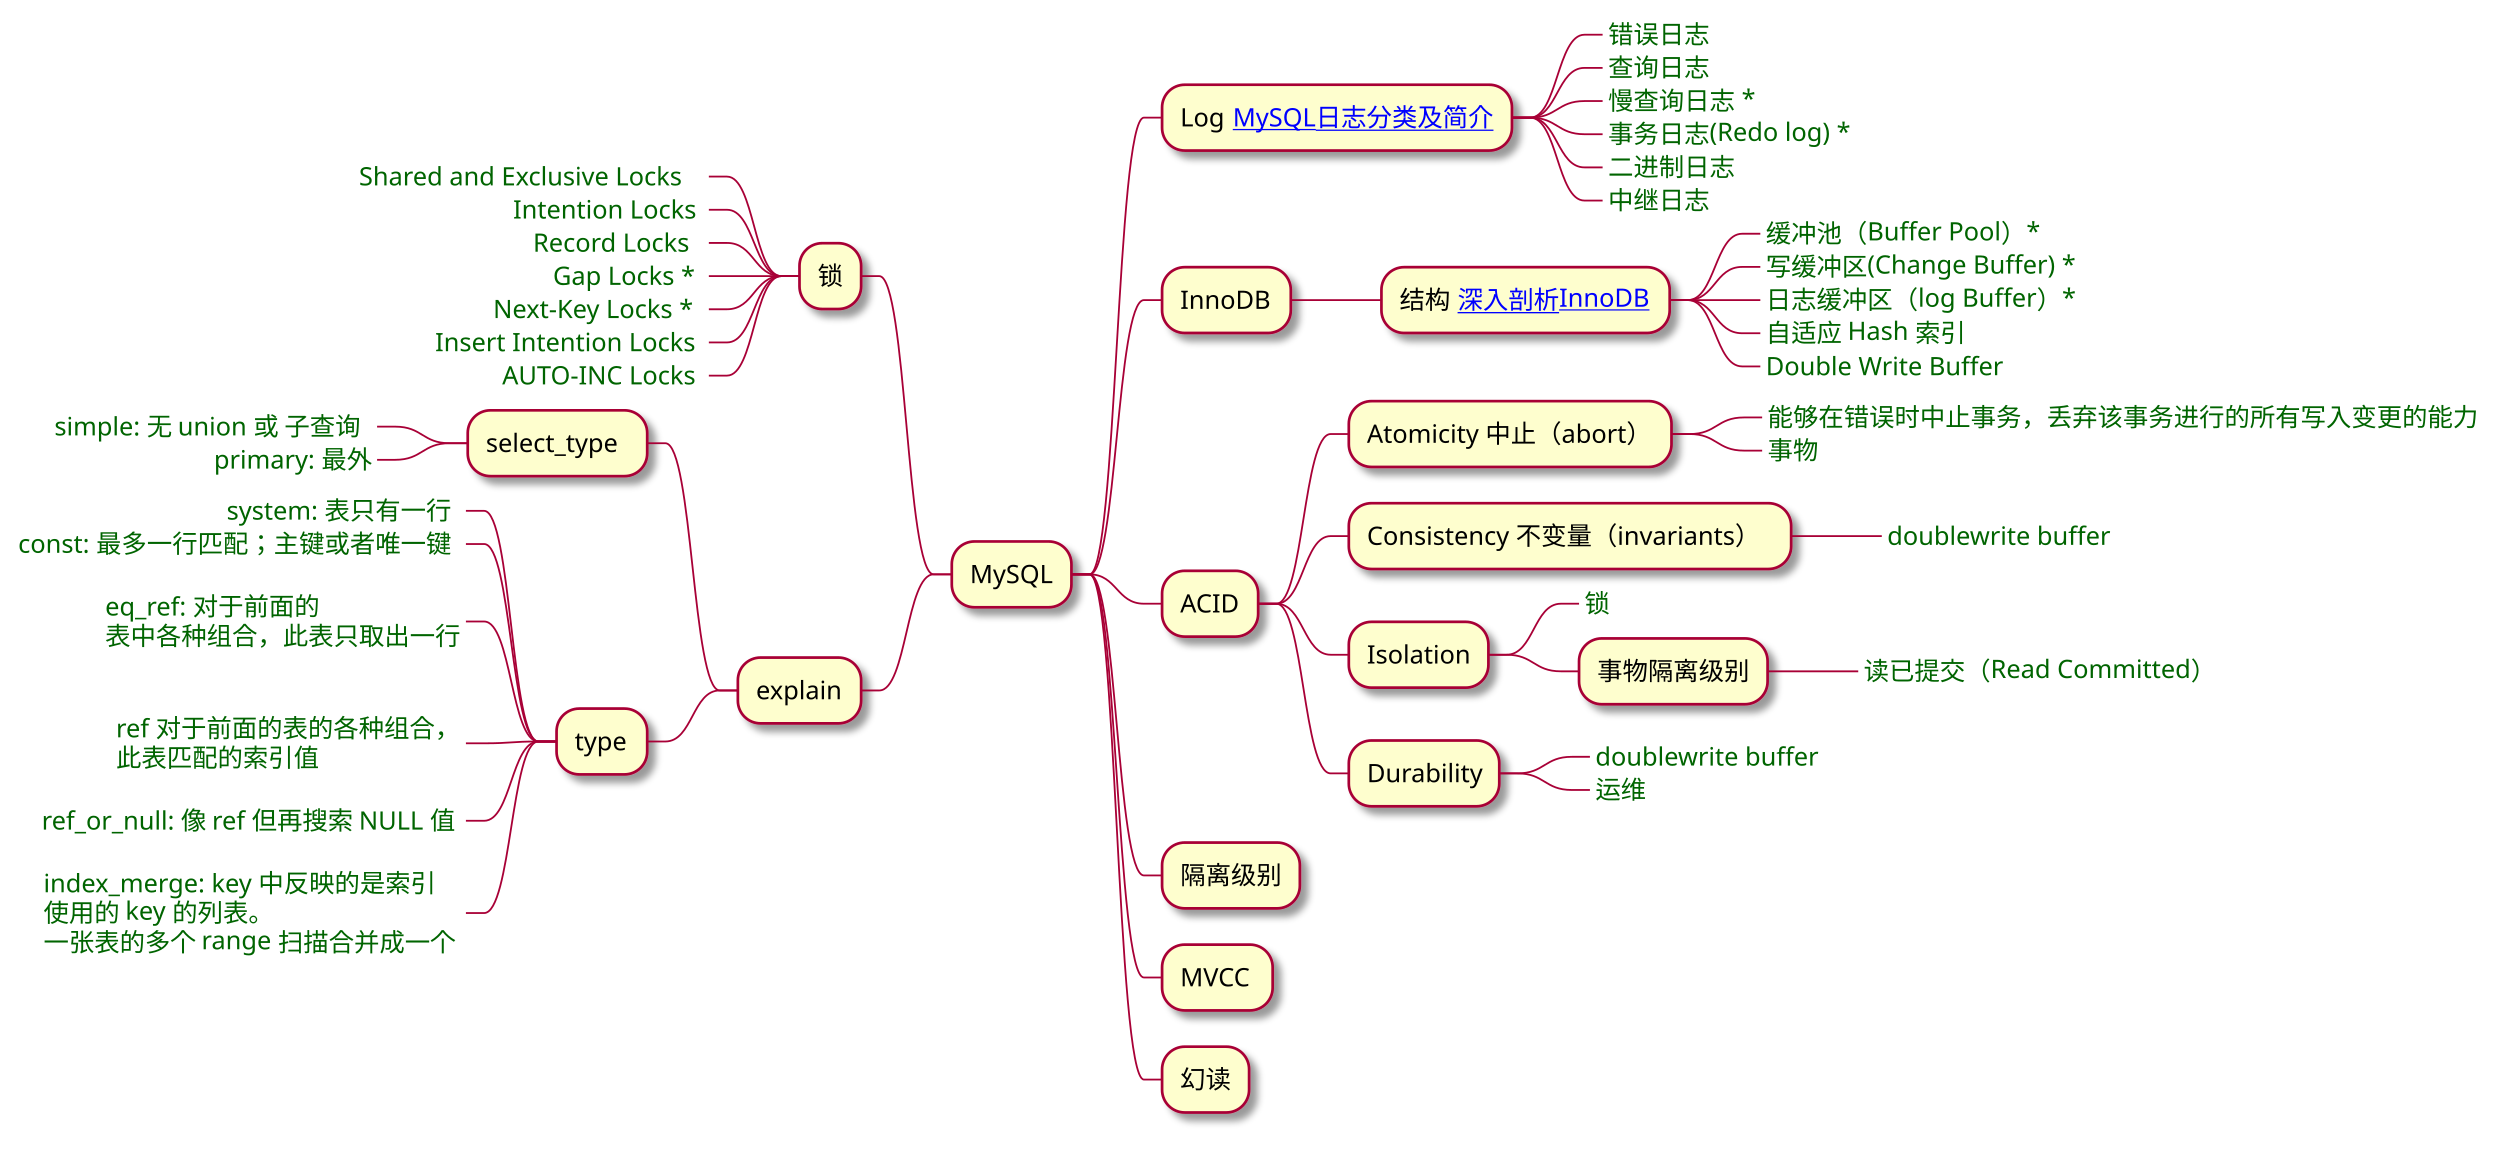
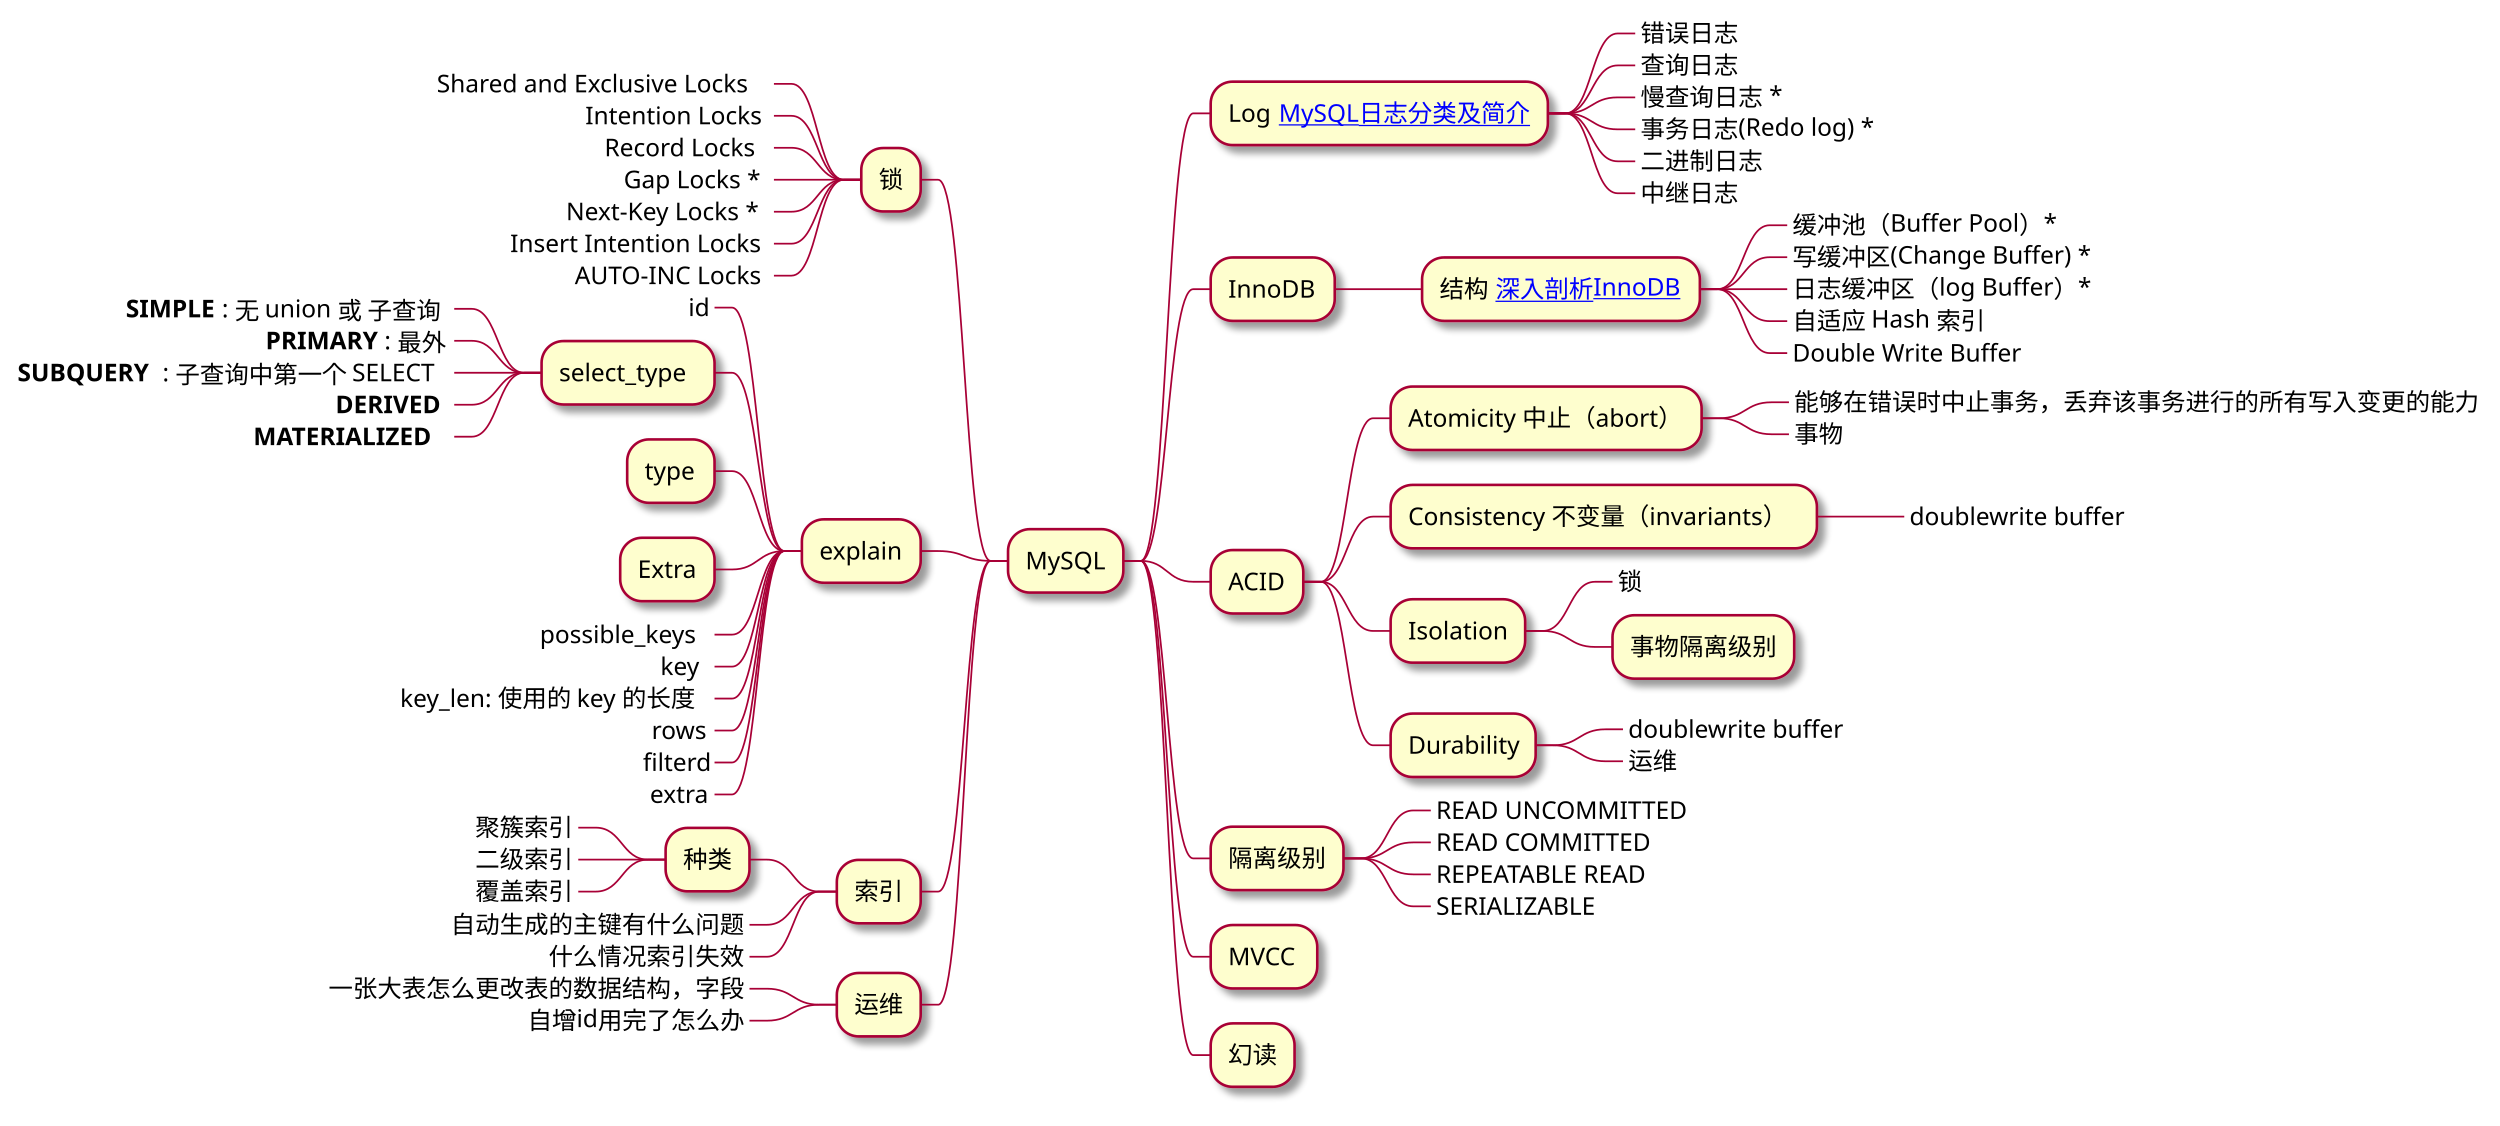
- <svg xmlns="http://www.w3.org/2000/svg" xmlns:xlink="http://www.w3.org/1999/xlink" contentScriptType="application/ecmascript" contentStyleType="text/css" height="635px" preserveAspectRatio="none" style="width:1379px;height:635px;background:#FFFFFF;" version="1.1" viewBox="0 0 1379 635" width="1379px" zoomAndPan="magnify">
+ <svg xmlns="http://www.w3.org/2000/svg" xmlns:xlink="http://www.w3.org/1999/xlink" contentScriptType="application/ecmascript" contentStyleType="text/css" height="644px" preserveAspectRatio="none" style="width:1431px;height:644px;background:#FFFFFF;" version="1.1" viewBox="0 0 1431 644" width="1431px" zoomAndPan="magnify">
  <defs>
-     <filter height="300%" id="fpmh1ks80pm55" width="300%" x="-1" y="-1">
+     <filter height="300%" id="fv1cmf50mpwtd" width="300%" x="-1" y="-1">
      <feGaussianBlur result="blurOut" stdDeviation="2.0" />
      <feColorMatrix in="blurOut" result="blurOut2" type="matrix" values="0 0 0 0 0 0 0 0 0 0 0 0 0 0 0 0 0 0 .4 0" />
      <feOffset dx="4.0" dy="4.0" in="blurOut2" result="blurOut3" />
      <feBlend in="SourceGraphic" in2="blurOut3" mode="normal" />
    </filter>
  </defs>
  <g>
-     <rect fill="#FEFECE" filter="url(#fpmh1ks80pm55)" height="36.297" rx="12.5" ry="12.5" style="stroke:#A80036;stroke-width:1.5;" width="66" x="525" y="298.672" />
-     <text fill="#000000" font-family="sans-serif" font-size="14" lengthAdjust="spacing" textLength="46" x="535" y="321.667">MySQL</text>
-     <rect fill="#FEFECE" filter="url(#fpmh1ks80pm55)" height="36.297" rx="12.5" ry="12.5" style="stroke:#A80036;stroke-width:1.5;" width="193" x="641" y="46.742" />
-     <text fill="#000000" font-family="sans-serif" font-size="14" lengthAdjust="spacing" textLength="25" x="651" y="69.737">Log</text>
+     <rect fill="#FEFECE" filter="url(#fv1cmf50mpwtd)" height="36.297" rx="12.5" ry="12.5" style="stroke:#A80036;stroke-width:1.5;" width="66" x="577" y="302.894" />
+     <text fill="#000000" font-family="sans-serif" font-size="14" lengthAdjust="spacing" textLength="46" x="587" y="325.89">MySQL</text>
+     <rect fill="#FEFECE" filter="url(#fv1cmf50mpwtd)" height="36.297" rx="12.5" ry="12.5" style="stroke:#A80036;stroke-width:1.5;" width="193" x="693" y="46.742" />
+     <text fill="#000000" font-family="sans-serif" font-size="14" lengthAdjust="spacing" textLength="25" x="703" y="69.737">Log</text>
    <a href="https://zhuanlan.zhihu.com/p/58011817" target="_top" title="https://zhuanlan.zhihu.com/p/58011817" xlink:actuate="onRequest" xlink:href="https://zhuanlan.zhihu.com/p/58011817" xlink:show="new" xlink:title="https://zhuanlan.zhihu.com/p/58011817" xlink:type="simple">
-       <text fill="#0000FF" font-family="sans-serif" font-size="14" lengthAdjust="spacing" text-decoration="underline" textLength="144" x="680" y="69.737">MySQL日志分类及简介</text>
+       <text fill="#0000FF" font-family="sans-serif" font-size="14" lengthAdjust="spacing" text-decoration="underline" textLength="144" x="732" y="69.737">MySQL日志分类及简介</text>
    </a>
-     <text fill="#006400" font-family="sans-serif" font-size="14" lengthAdjust="spacing" textLength="56" x="887" y="23.995">错误日志</text>
-     <path d="M834,64.891 L844,64.891 C859,64.891 859,19.148 874,19.148 L884,19.148 " fill="none" style="stroke:#A80036;stroke-width:1.0;" />
-     <text fill="#006400" font-family="sans-serif" font-size="14" lengthAdjust="spacing" textLength="56" x="887" y="42.292">查询日志</text>
-     <path d="M834,64.891 L844,64.891 C859,64.891 859,37.445 874,37.445 L884,37.445 " fill="none" style="stroke:#A80036;stroke-width:1.0;" />
-     <text fill="#006400" font-family="sans-serif" font-size="14" lengthAdjust="spacing" textLength="81" x="887" y="60.589">慢查询日志 *</text>
-     <path d="M834,64.891 L844,64.891 C859,64.891 859,55.742 874,55.742 L884,55.742 " fill="none" style="stroke:#A80036;stroke-width:1.0;" />
-     <text fill="#006400" font-family="sans-serif" font-size="14" lengthAdjust="spacing" textLength="139" x="887" y="78.886">事务日志(Redo log) *</text>
-     <path d="M834,64.891 L844,64.891 C859,64.891 859,74.039 874,74.039 L884,74.039 " fill="none" style="stroke:#A80036;stroke-width:1.0;" />
-     <text fill="#006400" font-family="sans-serif" font-size="14" lengthAdjust="spacing" textLength="70" x="887" y="97.183">二进制日志</text>
-     <path d="M834,64.891 L844,64.891 C859,64.891 859,92.336 874,92.336 L884,92.336 " fill="none" style="stroke:#A80036;stroke-width:1.0;" />
-     <text fill="#006400" font-family="sans-serif" font-size="14" lengthAdjust="spacing" textLength="56" x="887" y="115.48">中继日志</text>
-     <path d="M834,64.891 L844,64.891 C859,64.891 859,110.633 874,110.633 L884,110.633 " fill="none" style="stroke:#A80036;stroke-width:1.0;" />
-     <path d="M591,316.82 L601,316.82 C616,316.82 616,64.891 631,64.891 L641,64.891 " fill="none" style="stroke:#A80036;stroke-width:1.0;" />
-     <rect fill="#FEFECE" filter="url(#fpmh1ks80pm55)" height="36.297" rx="12.5" ry="12.5" style="stroke:#A80036;stroke-width:1.5;" width="71" x="641" y="147.375" />
-     <text fill="#000000" font-family="sans-serif" font-size="14" lengthAdjust="spacing" textLength="51" x="651" y="170.37">InnoDB</text>
-     <rect fill="#FEFECE" filter="url(#fpmh1ks80pm55)" height="36.297" rx="12.5" ry="12.5" style="stroke:#A80036;stroke-width:1.5;" width="159" x="762" y="147.375" />
-     <text fill="#000000" font-family="sans-serif" font-size="14" lengthAdjust="spacing" textLength="28" x="772" y="170.37">结构</text>
+     <text fill="#000000" font-family="sans-serif" font-size="14" lengthAdjust="spacing" textLength="56" x="939" y="23.995">错误日志</text>
+     <path d="M886,64.891 L896,64.891 C911,64.891 911,19.148 926,19.148 L936,19.148 " fill="none" style="stroke:#A80036;stroke-width:1.0;" />
+     <text fill="#000000" font-family="sans-serif" font-size="14" lengthAdjust="spacing" textLength="56" x="939" y="42.292">查询日志</text>
+     <path d="M886,64.891 L896,64.891 C911,64.891 911,37.445 926,37.445 L936,37.445 " fill="none" style="stroke:#A80036;stroke-width:1.0;" />
+     <text fill="#000000" font-family="sans-serif" font-size="14" lengthAdjust="spacing" textLength="81" x="939" y="60.589">慢查询日志 *</text>
+     <path d="M886,64.891 L896,64.891 C911,64.891 911,55.742 926,55.742 L936,55.742 " fill="none" style="stroke:#A80036;stroke-width:1.0;" />
+     <text fill="#000000" font-family="sans-serif" font-size="14" lengthAdjust="spacing" textLength="139" x="939" y="78.886">事务日志(Redo log) *</text>
+     <path d="M886,64.891 L896,64.891 C911,64.891 911,74.039 926,74.039 L936,74.039 " fill="none" style="stroke:#A80036;stroke-width:1.0;" />
+     <text fill="#000000" font-family="sans-serif" font-size="14" lengthAdjust="spacing" textLength="70" x="939" y="97.183">二进制日志</text>
+     <path d="M886,64.891 L896,64.891 C911,64.891 911,92.336 926,92.336 L936,92.336 " fill="none" style="stroke:#A80036;stroke-width:1.0;" />
+     <text fill="#000000" font-family="sans-serif" font-size="14" lengthAdjust="spacing" textLength="56" x="939" y="115.48">中继日志</text>
+     <path d="M886,64.891 L896,64.891 C911,64.891 911,110.633 926,110.633 L936,110.633 " fill="none" style="stroke:#A80036;stroke-width:1.0;" />
+     <path d="M643,321.043 L653,321.043 C668,321.043 668,64.891 683,64.891 L693,64.891 " fill="none" style="stroke:#A80036;stroke-width:1.0;" />
+     <rect fill="#FEFECE" filter="url(#fv1cmf50mpwtd)" height="36.297" rx="12.5" ry="12.5" style="stroke:#A80036;stroke-width:1.5;" width="71" x="693" y="147.375" />
+     <text fill="#000000" font-family="sans-serif" font-size="14" lengthAdjust="spacing" textLength="51" x="703" y="170.37">InnoDB</text>
+     <rect fill="#FEFECE" filter="url(#fv1cmf50mpwtd)" height="36.297" rx="12.5" ry="12.5" style="stroke:#A80036;stroke-width:1.5;" width="159" x="814" y="147.375" />
+     <text fill="#000000" font-family="sans-serif" font-size="14" lengthAdjust="spacing" textLength="28" x="824" y="170.37">结构</text>
    <a href="https://zhuanlan.zhihu.com/p/235458760" target="_top" title="https://zhuanlan.zhihu.com/p/235458760" xlink:actuate="onRequest" xlink:href="https://zhuanlan.zhihu.com/p/235458760" xlink:show="new" xlink:title="https://zhuanlan.zhihu.com/p/235458760" xlink:type="simple">
-       <text fill="#0000FF" font-family="sans-serif" font-size="14" lengthAdjust="spacing" text-decoration="underline" textLength="107" x="804" y="170.37">深入剖析InnoDB</text>
+       <text fill="#0000FF" font-family="sans-serif" font-size="14" lengthAdjust="spacing" text-decoration="underline" textLength="107" x="856" y="170.37">深入剖析InnoDB</text>
    </a>
-     <text fill="#006400" font-family="sans-serif" font-size="14" lengthAdjust="spacing" textLength="152" x="974" y="133.776">缓冲池（Buffer Pool）*</text>
-     <path d="M921,165.523 L931,165.523 C946,165.523 946,128.93 961,128.93 L971,128.93 " fill="none" style="stroke:#A80036;stroke-width:1.0;" />
-     <text fill="#006400" font-family="sans-serif" font-size="14" lengthAdjust="spacing" textLength="176" x="974" y="152.073">写缓冲区(Change Buffer) *</text>
-     <path d="M921,165.523 L931,165.523 C946,165.523 946,147.227 961,147.227 L971,147.227 " fill="none" style="stroke:#A80036;stroke-width:1.0;" />
-     <text fill="#006400" font-family="sans-serif" font-size="14" lengthAdjust="spacing" textLength="171" x="974" y="170.37">日志缓冲区（log Buffer）*</text>
-     <path d="M921,165.523 L931,165.523 C946,165.523 946,165.523 961,165.523 L971,165.523 " fill="none" style="stroke:#A80036;stroke-width:1.0;" />
-     <text fill="#006400" font-family="sans-serif" font-size="14" lengthAdjust="spacing" textLength="113" x="974" y="188.667">自适应 Hash 索引</text>
-     <path d="M921,165.523 L931,165.523 C946,165.523 946,183.82 961,183.82 L971,183.82 " fill="none" style="stroke:#A80036;stroke-width:1.0;" />
-     <text fill="#006400" font-family="sans-serif" font-size="14" lengthAdjust="spacing" textLength="134" x="974" y="206.964">Double Write Buffer</text>
-     <path d="M921,165.523 L931,165.523 C946,165.523 946,202.117 961,202.117 L971,202.117 " fill="none" style="stroke:#A80036;stroke-width:1.0;" />
-     <path d="M712,165.523 L722,165.523 C737,165.523 737,165.523 752,165.523 L762,165.523 " fill="none" style="stroke:#A80036;stroke-width:1.0;" />
-     <path d="M591,316.82 L601,316.82 C616,316.82 616,165.523 631,165.523 L641,165.523 " fill="none" style="stroke:#A80036;stroke-width:1.0;" />
-     <rect fill="#FEFECE" filter="url(#fpmh1ks80pm55)" height="36.297" rx="12.5" ry="12.5" style="stroke:#A80036;stroke-width:1.5;" width="53" x="641" y="314.859" />
-     <text fill="#000000" font-family="sans-serif" font-size="14" lengthAdjust="spacing" textLength="33" x="651" y="337.854">ACID</text>
-     <rect fill="#FEFECE" filter="url(#fpmh1ks80pm55)" height="36.297" rx="12.5" ry="12.5" style="stroke:#A80036;stroke-width:1.5;" width="178" x="744" y="221.266" />
-     <text fill="#000000" font-family="sans-serif" font-size="14" lengthAdjust="spacing" textLength="158" x="754" y="244.261">Atomicity 中止（abort）</text>
-     <text fill="#006400" font-family="sans-serif" font-size="14" lengthAdjust="spacing" textLength="392" x="975" y="235.112">能够在错误时中止事务，丢弃该事务进行的所有写入变更的能力</text>
-     <path d="M922,239.414 L932,239.414 C947,239.414 947,230.266 962,230.266 L972,230.266 " fill="none" style="stroke:#A80036;stroke-width:1.0;" />
-     <text fill="#006400" font-family="sans-serif" font-size="14" lengthAdjust="spacing" textLength="28" x="975" y="253.409">事物</text>
-     <path d="M922,239.414 L932,239.414 C947,239.414 947,248.562 962,248.562 L972,248.562 " fill="none" style="stroke:#A80036;stroke-width:1.0;" />
-     <path d="M694,333.008 L704,333.008 C719,333.008 719,239.414 734,239.414 L744,239.414 " fill="none" style="stroke:#A80036;stroke-width:1.0;" />
-     <rect fill="#FEFECE" filter="url(#fpmh1ks80pm55)" height="36.297" rx="12.5" ry="12.5" style="stroke:#A80036;stroke-width:1.5;" width="244" x="744" y="277.562" />
-     <text fill="#000000" font-family="sans-serif" font-size="14" lengthAdjust="spacing" textLength="224" x="754" y="300.558">Consistency 不变量（invariants）</text>
-     <text fill="#006400" font-family="sans-serif" font-size="14" lengthAdjust="spacing" textLength="125" x="1041" y="300.558">doublewrite buffer</text>
-     <path d="M988,295.711 L998,295.711 C1013,295.711 1013,295.711 1028,295.711 L1038,295.711 " fill="none" style="stroke:#A80036;stroke-width:1.0;" />
-     <path d="M694,333.008 L704,333.008 C719,333.008 719,295.711 734,295.711 L744,295.711 " fill="none" style="stroke:#A80036;stroke-width:1.0;" />
-     <rect fill="#FEFECE" filter="url(#fpmh1ks80pm55)" height="36.297" rx="12.5" ry="12.5" style="stroke:#A80036;stroke-width:1.5;" width="77" x="744" y="343.008" />
-     <text fill="#000000" font-family="sans-serif" font-size="14" lengthAdjust="spacing" textLength="57" x="754" y="366.003">Isolation</text>
-     <text fill="#006400" font-family="sans-serif" font-size="14" lengthAdjust="spacing" textLength="14" x="874" y="337.854">锁</text>
-     <path d="M821,361.156 L831,361.156 C846,361.156 846,333.008 861,333.008 L871,333.008 " fill="none" style="stroke:#A80036;stroke-width:1.0;" />
-     <rect fill="#FEFECE" filter="url(#fpmh1ks80pm55)" height="36.297" rx="12.5" ry="12.5" style="stroke:#A80036;stroke-width:1.5;" width="104" x="871" y="352.156" />
-     <text fill="#000000" font-family="sans-serif" font-size="14" lengthAdjust="spacing" textLength="84" x="881" y="375.151">事物隔离级别</text>
-     <text fill="#006400" font-family="sans-serif" font-size="14" lengthAdjust="spacing" textLength="200" x="1028" y="375.151">读已提交（Read Committed）</text>
-     <path d="M975,370.305 L985,370.305 C1000,370.305 1000,370.305 1015,370.305 L1025,370.305 " fill="none" style="stroke:#A80036;stroke-width:1.0;" />
-     <path d="M821,361.156 L831,361.156 C846,361.156 846,370.305 861,370.305 L871,370.305 " fill="none" style="stroke:#A80036;stroke-width:1.0;" />
-     <path d="M694,333.008 L704,333.008 C719,333.008 719,361.156 734,361.156 L744,361.156 " fill="none" style="stroke:#A80036;stroke-width:1.0;" />
-     <rect fill="#FEFECE" filter="url(#fpmh1ks80pm55)" height="36.297" rx="12.5" ry="12.5" style="stroke:#A80036;stroke-width:1.5;" width="83" x="744" y="408.453" />
-     <text fill="#000000" font-family="sans-serif" font-size="14" lengthAdjust="spacing" textLength="63" x="754" y="431.448">Durability</text>
-     <text fill="#006400" font-family="sans-serif" font-size="14" lengthAdjust="spacing" textLength="125" x="880" y="422.3">doublewrite buffer</text>
-     <path d="M827,426.602 L837,426.602 C852,426.602 852,417.453 867,417.453 L877,417.453 " fill="none" style="stroke:#A80036;stroke-width:1.0;" />
-     <text fill="#006400" font-family="sans-serif" font-size="14" lengthAdjust="spacing" textLength="28" x="880" y="440.597">运维</text>
-     <path d="M827,426.602 L837,426.602 C852,426.602 852,435.75 867,435.75 L877,435.75 " fill="none" style="stroke:#A80036;stroke-width:1.0;" />
-     <path d="M694,333.008 L704,333.008 C719,333.008 719,426.602 734,426.602 L744,426.602 " fill="none" style="stroke:#A80036;stroke-width:1.0;" />
-     <path d="M591,316.82 L601,316.82 C616,316.82 616,333.008 631,333.008 L641,333.008 " fill="none" style="stroke:#A80036;stroke-width:1.0;" />
-     <rect fill="#FEFECE" filter="url(#fpmh1ks80pm55)" height="36.297" rx="12.5" ry="12.5" style="stroke:#A80036;stroke-width:1.5;" width="76" x="641" y="464.75" />
-     <text fill="#000000" font-family="sans-serif" font-size="14" lengthAdjust="spacing" textLength="56" x="651" y="487.745">隔离级别</text>
-     <path d="M591,316.82 L601,316.82 C616,316.82 616,482.898 631,482.898 L641,482.898 " fill="none" style="stroke:#A80036;stroke-width:1.0;" />
-     <rect fill="#FEFECE" filter="url(#fpmh1ks80pm55)" height="36.297" rx="12.5" ry="12.5" style="stroke:#A80036;stroke-width:1.5;" width="61" x="641" y="521.047" />
-     <text fill="#000000" font-family="sans-serif" font-size="14" lengthAdjust="spacing" textLength="41" x="651" y="544.042">MVCC</text>
-     <path d="M591,316.82 L601,316.82 C616,316.82 616,539.195 631,539.195 L641,539.195 " fill="none" style="stroke:#A80036;stroke-width:1.0;" />
-     <rect fill="#FEFECE" filter="url(#fpmh1ks80pm55)" height="36.297" rx="12.5" ry="12.5" style="stroke:#A80036;stroke-width:1.5;" width="48" x="641" y="577.344" />
-     <text fill="#000000" font-family="sans-serif" font-size="14" lengthAdjust="spacing" textLength="28" x="651" y="600.339">幻读</text>
-     <path d="M591,316.82 L601,316.82 C616,316.82 616,595.492 631,595.492 L641,595.492 " fill="none" style="stroke:#A80036;stroke-width:1.0;" />
-     <rect fill="#FEFECE" filter="url(#fpmh1ks80pm55)" height="36.297" rx="12.5" ry="12.5" style="stroke:#A80036;stroke-width:1.5;" width="34" x="441" y="134.148" />
-     <text fill="#000000" font-family="sans-serif" font-size="14" lengthAdjust="spacing" textLength="14" x="451" y="157.144">锁</text>
-     <text fill="#006400" font-family="sans-serif" font-size="14" lengthAdjust="spacing" textLength="190" x="198" y="102.253">Shared and Exclusive Locks</text>
-     <path d="M441,152.297 L431,152.297 C416,152.297 416,97.406 401,97.406 L391,97.406 " fill="none" style="stroke:#A80036;stroke-width:1.0;" />
-     <text fill="#006400" font-family="sans-serif" font-size="14" lengthAdjust="spacing" textLength="105" x="283" y="120.55">Intention Locks</text>
-     <path d="M441,152.297 L431,152.297 C416,152.297 416,115.703 401,115.703 L391,115.703 " fill="none" style="stroke:#A80036;stroke-width:1.0;" />
-     <text fill="#006400" font-family="sans-serif" font-size="14" lengthAdjust="spacing" textLength="94" x="294" y="138.847">Record Locks</text>
-     <path d="M441,152.297 L431,152.297 C416,152.297 416,134 401,134 L391,134 " fill="none" style="stroke:#A80036;stroke-width:1.0;" />
-     <text fill="#006400" font-family="sans-serif" font-size="14" lengthAdjust="spacing" textLength="83" x="305" y="157.144">Gap Locks *</text>
-     <path d="M441,152.297 L431,152.297 C416,152.297 416,152.297 401,152.297 L391,152.297 " fill="none" style="stroke:#A80036;stroke-width:1.0;" />
-     <text fill="#006400" font-family="sans-serif" font-size="14" lengthAdjust="spacing" textLength="116" x="272" y="175.44">Next-Key Locks *</text>
-     <path d="M441,152.297 L431,152.297 C416,152.297 416,170.594 401,170.594 L391,170.594 " fill="none" style="stroke:#A80036;stroke-width:1.0;" />
-     <text fill="#006400" font-family="sans-serif" font-size="14" lengthAdjust="spacing" textLength="148" x="240" y="193.737">Insert Intention Locks</text>
-     <path d="M441,152.297 L431,152.297 C416,152.297 416,188.891 401,188.891 L391,188.891 " fill="none" style="stroke:#A80036;stroke-width:1.0;" />
-     <text fill="#006400" font-family="sans-serif" font-size="14" lengthAdjust="spacing" textLength="111" x="277" y="212.034">AUTO-INC Locks</text>
-     <path d="M441,152.297 L431,152.297 C416,152.297 416,207.188 401,207.188 L391,207.188 " fill="none" style="stroke:#A80036;stroke-width:1.0;" />
-     <path d="M525,316.82 L515,316.82 C500,316.82 500,152.297 485,152.297 L475,152.297 " fill="none" style="stroke:#A80036;stroke-width:1.0;" />
-     <rect fill="#FEFECE" filter="url(#fpmh1ks80pm55)" height="36.297" rx="12.5" ry="12.5" style="stroke:#A80036;stroke-width:1.5;" width="68" x="407" y="362.711" />
-     <text fill="#000000" font-family="sans-serif" font-size="14" lengthAdjust="spacing" textLength="48" x="417" y="385.706">explain</text>
-     <rect fill="#FEFECE" filter="url(#fpmh1ks80pm55)" height="36.297" rx="12.5" ry="12.5" style="stroke:#A80036;stroke-width:1.5;" width="99" x="258" y="226.336" />
-     <text fill="#000000" font-family="sans-serif" font-size="14" lengthAdjust="spacing" textLength="79" x="268" y="249.331">select_type</text>
-     <text fill="#006400" font-family="sans-serif" font-size="14" lengthAdjust="spacing" textLength="175" x="30" y="240.183">simple: 无 union 或 子查询</text>
-     <path d="M258,244.484 L248,244.484 C233,244.484 233,235.336 218,235.336 L208,235.336 " fill="none" style="stroke:#A80036;stroke-width:1.0;" />
-     <text fill="#006400" font-family="sans-serif" font-size="14" lengthAdjust="spacing" textLength="87" x="118" y="258.479">primary: 最外</text>
-     <path d="M258,244.484 L248,244.484 C233,244.484 233,253.633 218,253.633 L208,253.633 " fill="none" style="stroke:#A80036;stroke-width:1.0;" />
-     <path d="M407,380.859 L397,380.859 C382,380.859 382,244.484 367,244.484 L357,244.484 " fill="none" style="stroke:#A80036;stroke-width:1.0;" />
-     <rect fill="#FEFECE" filter="url(#fpmh1ks80pm55)" height="36.297" rx="12.5" ry="12.5" style="stroke:#A80036;stroke-width:1.5;" width="50" x="307" y="390.859" />
-     <text fill="#000000" font-family="sans-serif" font-size="14" lengthAdjust="spacing" textLength="30" x="317" y="413.854">type</text>
-     <text fill="#006400" font-family="sans-serif" font-size="14" lengthAdjust="spacing" textLength="129" x="125" y="286.628">system: 表只有一行</text>
-     <path d="M307,409.008 L297,409.008 C282,409.008 282,281.781 267,281.781 L257,281.781 " fill="none" style="stroke:#A80036;stroke-width:1.0;" />
-     <text fill="#006400" font-family="sans-serif" font-size="14" lengthAdjust="spacing" textLength="244" x="10" y="304.925">const: 最多一行匹配；主键或者唯一键</text>
-     <path d="M307,409.008 L297,409.008 C282,409.008 282,300.078 267,300.078 L257,300.078 " fill="none" style="stroke:#A80036;stroke-width:1.0;" />
-     <text fill="#006400" font-family="sans-serif" font-size="14" lengthAdjust="spacing" textLength="0" x="62" y="323.222" />
-     <text fill="#006400" font-family="sans-serif" font-size="14" lengthAdjust="spacing" textLength="126" x="58" y="339.519">eq_ref:  对于前面的</text>
-     <text fill="#006400" font-family="sans-serif" font-size="14" lengthAdjust="spacing" textLength="196" x="58" y="355.815">表中各种组合，此表只取出一行</text>
-     <text fill="#006400" font-family="sans-serif" font-size="14" lengthAdjust="spacing" textLength="0" x="62" y="372.112" />
-     <path d="M307,409.008 L297,409.008 C282,409.008 282,342.82 267,342.82 L257,342.82 " fill="none" style="stroke:#A80036;stroke-width:1.0;" />
-     <text fill="#006400" font-family="sans-serif" font-size="14" lengthAdjust="spacing" textLength="0" x="68" y="390.409" />
-     <text fill="#006400" font-family="sans-serif" font-size="14" lengthAdjust="spacing" textLength="190" x="64" y="406.706">ref 对于前面的表的各种组合，</text>
-     <text fill="#006400" font-family="sans-serif" font-size="14" lengthAdjust="spacing" textLength="112" x="64" y="423.003">此表匹配的索引值</text>
-     <text fill="#006400" font-family="sans-serif" font-size="14" lengthAdjust="spacing" textLength="0" x="68" y="439.3" />
-     <path d="M307,409.008 L297,409.008 C282,409.008 282,410.008 267,410.008 L257,410.008 " fill="none" style="stroke:#A80036;stroke-width:1.0;" />
-     <text fill="#006400" font-family="sans-serif" font-size="14" lengthAdjust="spacing" textLength="231" x="23" y="457.597">ref_or_null: 像 ref 但再搜索 NULL 值</text>
-     <path d="M307,409.008 L297,409.008 C282,409.008 282,452.75 267,452.75 L257,452.75 " fill="none" style="stroke:#A80036;stroke-width:1.0;" />
-     <text fill="#006400" font-family="sans-serif" font-size="14" lengthAdjust="spacing" textLength="0" x="28" y="475.894" />
-     <text fill="#006400" font-family="sans-serif" font-size="14" lengthAdjust="spacing" textLength="224" x="24" y="492.19">index_merge: key 中反映的是索引</text>
-     <text fill="#006400" font-family="sans-serif" font-size="14" lengthAdjust="spacing" textLength="130" x="24" y="508.487">使用的 key 的列表。</text>
-     <text fill="#006400" font-family="sans-serif" font-size="14" lengthAdjust="spacing" textLength="230" x="24" y="524.784">一张表的多个 range 扫描合并成一个</text>
-     <text fill="#006400" font-family="sans-serif" font-size="14" lengthAdjust="spacing" textLength="0" x="28" y="541.081" />
-     <path d="M307,409.008 L297,409.008 C282,409.008 282,503.641 267,503.641 L257,503.641 " fill="none" style="stroke:#A80036;stroke-width:1.0;" />
-     <path d="M407,380.859 L397,380.859 C382,380.859 382,409.008 367,409.008 L357,409.008 " fill="none" style="stroke:#A80036;stroke-width:1.0;" />
-     <path d="M525,316.82 L515,316.82 C500,316.82 500,380.859 485,380.859 L475,380.859 " fill="none" style="stroke:#A80036;stroke-width:1.0;" />
+     <text fill="#000000" font-family="sans-serif" font-size="14" lengthAdjust="spacing" textLength="152" x="1026" y="133.776">缓冲池（Buffer Pool）*</text>
+     <path d="M973,165.523 L983,165.523 C998,165.523 998,128.93 1013,128.93 L1023,128.93 " fill="none" style="stroke:#A80036;stroke-width:1.0;" />
+     <text fill="#000000" font-family="sans-serif" font-size="14" lengthAdjust="spacing" textLength="176" x="1026" y="152.073">写缓冲区(Change Buffer) *</text>
+     <path d="M973,165.523 L983,165.523 C998,165.523 998,147.227 1013,147.227 L1023,147.227 " fill="none" style="stroke:#A80036;stroke-width:1.0;" />
+     <text fill="#000000" font-family="sans-serif" font-size="14" lengthAdjust="spacing" textLength="171" x="1026" y="170.37">日志缓冲区（log Buffer）*</text>
+     <path d="M973,165.523 L983,165.523 C998,165.523 998,165.523 1013,165.523 L1023,165.523 " fill="none" style="stroke:#A80036;stroke-width:1.0;" />
+     <text fill="#000000" font-family="sans-serif" font-size="14" lengthAdjust="spacing" textLength="113" x="1026" y="188.667">自适应 Hash 索引</text>
+     <path d="M973,165.523 L983,165.523 C998,165.523 998,183.82 1013,183.82 L1023,183.82 " fill="none" style="stroke:#A80036;stroke-width:1.0;" />
+     <text fill="#000000" font-family="sans-serif" font-size="14" lengthAdjust="spacing" textLength="134" x="1026" y="206.964">Double Write Buffer</text>
+     <path d="M973,165.523 L983,165.523 C998,165.523 998,202.117 1013,202.117 L1023,202.117 " fill="none" style="stroke:#A80036;stroke-width:1.0;" />
+     <path d="M764,165.523 L774,165.523 C789,165.523 789,165.523 804,165.523 L814,165.523 " fill="none" style="stroke:#A80036;stroke-width:1.0;" />
+     <path d="M643,321.043 L653,321.043 C668,321.043 668,165.523 683,165.523 L693,165.523 " fill="none" style="stroke:#A80036;stroke-width:1.0;" />
+     <rect fill="#FEFECE" filter="url(#fv1cmf50mpwtd)" height="36.297" rx="12.5" ry="12.5" style="stroke:#A80036;stroke-width:1.5;" width="53" x="693" y="314.859" />
+     <text fill="#000000" font-family="sans-serif" font-size="14" lengthAdjust="spacing" textLength="33" x="703" y="337.854">ACID</text>
+     <rect fill="#FEFECE" filter="url(#fv1cmf50mpwtd)" height="36.297" rx="12.5" ry="12.5" style="stroke:#A80036;stroke-width:1.5;" width="178" x="796" y="221.266" />
+     <text fill="#000000" font-family="sans-serif" font-size="14" lengthAdjust="spacing" textLength="158" x="806" y="244.261">Atomicity 中止（abort）</text>
+     <text fill="#000000" font-family="sans-serif" font-size="14" lengthAdjust="spacing" textLength="392" x="1027" y="235.112">能够在错误时中止事务，丢弃该事务进行的所有写入变更的能力</text>
+     <path d="M974,239.414 L984,239.414 C999,239.414 999,230.266 1014,230.266 L1024,230.266 " fill="none" style="stroke:#A80036;stroke-width:1.0;" />
+     <text fill="#000000" font-family="sans-serif" font-size="14" lengthAdjust="spacing" textLength="28" x="1027" y="253.409">事物</text>
+     <path d="M974,239.414 L984,239.414 C999,239.414 999,248.562 1014,248.562 L1024,248.562 " fill="none" style="stroke:#A80036;stroke-width:1.0;" />
+     <path d="M746,333.008 L756,333.008 C771,333.008 771,239.414 786,239.414 L796,239.414 " fill="none" style="stroke:#A80036;stroke-width:1.0;" />
+     <rect fill="#FEFECE" filter="url(#fv1cmf50mpwtd)" height="36.297" rx="12.5" ry="12.5" style="stroke:#A80036;stroke-width:1.5;" width="244" x="796" y="277.562" />
+     <text fill="#000000" font-family="sans-serif" font-size="14" lengthAdjust="spacing" textLength="224" x="806" y="300.558">Consistency 不变量（invariants）</text>
+     <text fill="#000000" font-family="sans-serif" font-size="14" lengthAdjust="spacing" textLength="125" x="1093" y="300.558">doublewrite buffer</text>
+     <path d="M1040,295.711 L1050,295.711 C1065,295.711 1065,295.711 1080,295.711 L1090,295.711 " fill="none" style="stroke:#A80036;stroke-width:1.0;" />
+     <path d="M746,333.008 L756,333.008 C771,333.008 771,295.711 786,295.711 L796,295.711 " fill="none" style="stroke:#A80036;stroke-width:1.0;" />
+     <rect fill="#FEFECE" filter="url(#fv1cmf50mpwtd)" height="36.297" rx="12.5" ry="12.5" style="stroke:#A80036;stroke-width:1.5;" width="77" x="796" y="343.008" />
+     <text fill="#000000" font-family="sans-serif" font-size="14" lengthAdjust="spacing" textLength="57" x="806" y="366.003">Isolation</text>
+     <text fill="#000000" font-family="sans-serif" font-size="14" lengthAdjust="spacing" textLength="14" x="926" y="337.854">锁</text>
+     <path d="M873,361.156 L883,361.156 C898,361.156 898,333.008 913,333.008 L923,333.008 " fill="none" style="stroke:#A80036;stroke-width:1.0;" />
+     <rect fill="#FEFECE" filter="url(#fv1cmf50mpwtd)" height="36.297" rx="12.5" ry="12.5" style="stroke:#A80036;stroke-width:1.5;" width="104" x="923" y="352.156" />
+     <text fill="#000000" font-family="sans-serif" font-size="14" lengthAdjust="spacing" textLength="84" x="933" y="375.151">事物隔离级别</text>
+     <path d="M873,361.156 L883,361.156 C898,361.156 898,370.305 913,370.305 L923,370.305 " fill="none" style="stroke:#A80036;stroke-width:1.0;" />
+     <path d="M746,333.008 L756,333.008 C771,333.008 771,361.156 786,361.156 L796,361.156 " fill="none" style="stroke:#A80036;stroke-width:1.0;" />
+     <rect fill="#FEFECE" filter="url(#fv1cmf50mpwtd)" height="36.297" rx="12.5" ry="12.5" style="stroke:#A80036;stroke-width:1.5;" width="83" x="796" y="408.453" />
+     <text fill="#000000" font-family="sans-serif" font-size="14" lengthAdjust="spacing" textLength="63" x="806" y="431.448">Durability</text>
+     <text fill="#000000" font-family="sans-serif" font-size="14" lengthAdjust="spacing" textLength="125" x="932" y="422.3">doublewrite buffer</text>
+     <path d="M879,426.602 L889,426.602 C904,426.602 904,417.453 919,417.453 L929,417.453 " fill="none" style="stroke:#A80036;stroke-width:1.0;" />
+     <text fill="#000000" font-family="sans-serif" font-size="14" lengthAdjust="spacing" textLength="28" x="932" y="440.597">运维</text>
+     <path d="M879,426.602 L889,426.602 C904,426.602 904,435.75 919,435.75 L929,435.75 " fill="none" style="stroke:#A80036;stroke-width:1.0;" />
+     <path d="M746,333.008 L756,333.008 C771,333.008 771,426.602 786,426.602 L796,426.602 " fill="none" style="stroke:#A80036;stroke-width:1.0;" />
+     <path d="M643,321.043 L653,321.043 C668,321.043 668,333.008 683,333.008 L693,333.008 " fill="none" style="stroke:#A80036;stroke-width:1.0;" />
+     <rect fill="#FEFECE" filter="url(#fv1cmf50mpwtd)" height="36.297" rx="12.5" ry="12.5" style="stroke:#A80036;stroke-width:1.5;" width="76" x="693" y="473.195" />
+     <text fill="#000000" font-family="sans-serif" font-size="14" lengthAdjust="spacing" textLength="56" x="703" y="496.19">隔离级别</text>
+     <text fill="#000000" font-family="sans-serif" font-size="14" lengthAdjust="spacing" textLength="149" x="822" y="468.745">READ UNCOMMITTED</text>
+     <path d="M769,491.344 L779,491.344 C794,491.344 794,463.898 809,463.898 L819,463.898 " fill="none" style="stroke:#A80036;stroke-width:1.0;" />
+     <text fill="#000000" font-family="sans-serif" font-size="14" lengthAdjust="spacing" textLength="129" x="822" y="487.042">READ COMMITTED</text>
+     <path d="M769,491.344 L779,491.344 C794,491.344 794,482.195 809,482.195 L819,482.195 " fill="none" style="stroke:#A80036;stroke-width:1.0;" />
+     <text fill="#000000" font-family="sans-serif" font-size="14" lengthAdjust="spacing" textLength="133" x="822" y="505.339">REPEATABLE READ</text>
+     <path d="M769,491.344 L779,491.344 C794,491.344 794,500.492 809,500.492 L819,500.492 " fill="none" style="stroke:#A80036;stroke-width:1.0;" />
+     <text fill="#000000" font-family="sans-serif" font-size="14" lengthAdjust="spacing" textLength="95" x="822" y="523.636">SERIALIZABLE</text>
+     <path d="M769,491.344 L779,491.344 C794,491.344 794,518.789 809,518.789 L819,518.789 " fill="none" style="stroke:#A80036;stroke-width:1.0;" />
+     <path d="M643,321.043 L653,321.043 C668,321.043 668,491.344 683,491.344 L693,491.344 " fill="none" style="stroke:#A80036;stroke-width:1.0;" />
+     <rect fill="#FEFECE" filter="url(#fv1cmf50mpwtd)" height="36.297" rx="12.5" ry="12.5" style="stroke:#A80036;stroke-width:1.5;" width="61" x="693" y="529.492" />
+     <text fill="#000000" font-family="sans-serif" font-size="14" lengthAdjust="spacing" textLength="41" x="703" y="552.487">MVCC</text>
+     <path d="M643,321.043 L653,321.043 C668,321.043 668,547.641 683,547.641 L693,547.641 " fill="none" style="stroke:#A80036;stroke-width:1.0;" />
+     <rect fill="#FEFECE" filter="url(#fv1cmf50mpwtd)" height="36.297" rx="12.5" ry="12.5" style="stroke:#A80036;stroke-width:1.5;" width="48" x="693" y="585.789" />
+     <text fill="#000000" font-family="sans-serif" font-size="14" lengthAdjust="spacing" textLength="28" x="703" y="608.784">幻读</text>
+     <path d="M643,321.043 L653,321.043 C668,321.043 668,603.938 683,603.938 L693,603.938 " fill="none" style="stroke:#A80036;stroke-width:1.0;" />
+     <rect fill="#FEFECE" filter="url(#fv1cmf50mpwtd)" height="36.297" rx="12.5" ry="12.5" style="stroke:#A80036;stroke-width:1.5;" width="34" x="493" y="84.742" />
+     <text fill="#000000" font-family="sans-serif" font-size="14" lengthAdjust="spacing" textLength="14" x="503" y="107.737">锁</text>
+     <text fill="#000000" font-family="sans-serif" font-size="14" lengthAdjust="spacing" textLength="190" x="250" y="52.847">Shared and Exclusive Locks</text>
+     <path d="M493,102.891 L483,102.891 C468,102.891 468,48 453,48 L443,48 " fill="none" style="stroke:#A80036;stroke-width:1.0;" />
+     <text fill="#000000" font-family="sans-serif" font-size="14" lengthAdjust="spacing" textLength="105" x="335" y="71.144">Intention Locks</text>
+     <path d="M493,102.891 L483,102.891 C468,102.891 468,66.297 453,66.297 L443,66.297 " fill="none" style="stroke:#A80036;stroke-width:1.0;" />
+     <text fill="#000000" font-family="sans-serif" font-size="14" lengthAdjust="spacing" textLength="94" x="346" y="89.44">Record Locks</text>
+     <path d="M493,102.891 L483,102.891 C468,102.891 468,84.594 453,84.594 L443,84.594 " fill="none" style="stroke:#A80036;stroke-width:1.0;" />
+     <text fill="#000000" font-family="sans-serif" font-size="14" lengthAdjust="spacing" textLength="83" x="357" y="107.737">Gap Locks *</text>
+     <path d="M493,102.891 L483,102.891 C468,102.891 468,102.891 453,102.891 L443,102.891 " fill="none" style="stroke:#A80036;stroke-width:1.0;" />
+     <text fill="#000000" font-family="sans-serif" font-size="14" lengthAdjust="spacing" textLength="116" x="324" y="126.034">Next-Key Locks *</text>
+     <path d="M493,102.891 L483,102.891 C468,102.891 468,121.188 453,121.188 L443,121.188 " fill="none" style="stroke:#A80036;stroke-width:1.0;" />
+     <text fill="#000000" font-family="sans-serif" font-size="14" lengthAdjust="spacing" textLength="148" x="292" y="144.331">Insert Intention Locks</text>
+     <path d="M493,102.891 L483,102.891 C468,102.891 468,139.484 453,139.484 L443,139.484 " fill="none" style="stroke:#A80036;stroke-width:1.0;" />
+     <text fill="#000000" font-family="sans-serif" font-size="14" lengthAdjust="spacing" textLength="111" x="329" y="162.628">AUTO-INC Locks</text>
+     <path d="M493,102.891 L483,102.891 C468,102.891 468,157.781 453,157.781 L443,157.781 " fill="none" style="stroke:#A80036;stroke-width:1.0;" />
+     <path d="M577,321.043 L567,321.043 C552,321.043 552,102.891 537,102.891 L527,102.891 " fill="none" style="stroke:#A80036;stroke-width:1.0;" />
+     <rect fill="#FEFECE" filter="url(#fv1cmf50mpwtd)" height="36.297" rx="12.5" ry="12.5" style="stroke:#A80036;stroke-width:1.5;" width="68" x="459" y="297.266" />
+     <text fill="#000000" font-family="sans-serif" font-size="14" lengthAdjust="spacing" textLength="48" x="469" y="320.261">explain</text>
+     <text fill="#000000" font-family="sans-serif" font-size="14" lengthAdjust="spacing" textLength="12" x="394" y="180.925">id</text>
+     <path d="M459,315.414 L449,315.414 C434,315.414 434,176.078 419,176.078 L409,176.078 " fill="none" style="stroke:#A80036;stroke-width:1.0;" />
+     <rect fill="#FEFECE" filter="url(#fv1cmf50mpwtd)" height="36.297" rx="12.5" ry="12.5" style="stroke:#A80036;stroke-width:1.5;" width="99" x="310" y="195.227" />
+     <text fill="#000000" font-family="sans-serif" font-size="14" lengthAdjust="spacing" textLength="79" x="320" y="218.222">select_type</text>
+     <text fill="#000000" font-family="sans-serif" font-size="14" font-weight="bold" lengthAdjust="spacing" textLength="55" x="72" y="181.628">SIMPLE</text>
+     <text fill="#000000" font-family="sans-serif" font-size="14" lengthAdjust="spacing" textLength="130" x="127" y="181.628">: 无 union 或 子查询</text>
+     <path d="M310,213.375 L300,213.375 C285,213.375 285,176.781 270,176.781 L260,176.781 " fill="none" style="stroke:#A80036;stroke-width:1.0;" />
+     <text fill="#000000" font-family="sans-serif" font-size="14" font-weight="bold" lengthAdjust="spacing" textLength="68" x="152" y="199.925">PRIMARY</text>
+     <text fill="#000000" font-family="sans-serif" font-size="14" lengthAdjust="spacing" textLength="37" x="220" y="199.925">: 最外</text>
+     <path d="M310,213.375 L300,213.375 C285,213.375 285,195.078 270,195.078 L260,195.078 " fill="none" style="stroke:#A80036;stroke-width:1.0;" />
+     <text fill="#000000" font-family="sans-serif" font-size="14" font-weight="bold" lengthAdjust="spacing" textLength="83" x="10" y="218.222">SUBQUERY</text>
+     <text fill="#000000" font-family="sans-serif" font-size="14" lengthAdjust="spacing" textLength="164" x="93" y="218.222">: 子查询中第一个 SELECT</text>
+     <path d="M310,213.375 L300,213.375 C285,213.375 285,213.375 270,213.375 L260,213.375 " fill="none" style="stroke:#A80036;stroke-width:1.0;" />
+     <text fill="#000000" font-family="sans-serif" font-size="14" font-weight="bold" lengthAdjust="spacing" textLength="65" x="192" y="236.519">DERIVED</text>
+     <path d="M310,213.375 L300,213.375 C285,213.375 285,231.672 270,231.672 L260,231.672 " fill="none" style="stroke:#A80036;stroke-width:1.0;" />
+     <text fill="#000000" font-family="sans-serif" font-size="14" font-weight="bold" lengthAdjust="spacing" textLength="112" x="145" y="254.815">MATERIALIZED</text>
+     <path d="M310,213.375 L300,213.375 C285,213.375 285,249.969 270,249.969 L260,249.969 " fill="none" style="stroke:#A80036;stroke-width:1.0;" />
+     <path d="M459,315.414 L449,315.414 C434,315.414 434,213.375 419,213.375 L409,213.375 " fill="none" style="stroke:#A80036;stroke-width:1.0;" />
+     <rect fill="#FEFECE" filter="url(#fv1cmf50mpwtd)" height="36.297" rx="12.5" ry="12.5" style="stroke:#A80036;stroke-width:1.5;" width="50" x="359" y="251.523" />
+     <text fill="#000000" font-family="sans-serif" font-size="14" lengthAdjust="spacing" textLength="30" x="369" y="274.519">type</text>
+     <path d="M459,315.414 L449,315.414 C434,315.414 434,269.672 419,269.672 L409,269.672 " fill="none" style="stroke:#A80036;stroke-width:1.0;" />
+     <rect fill="#FEFECE" filter="url(#fv1cmf50mpwtd)" height="36.297" rx="12.5" ry="12.5" style="stroke:#A80036;stroke-width:1.5;" width="54" x="355" y="307.82" />
+     <text fill="#000000" font-family="sans-serif" font-size="14" lengthAdjust="spacing" textLength="34" x="365" y="330.815">Extra</text>
+     <path d="M459,315.414 L449,315.414 C434,315.414 434,325.969 419,325.969 L409,325.969 " fill="none" style="stroke:#A80036;stroke-width:1.0;" />
+     <text fill="#000000" font-family="sans-serif" font-size="14" lengthAdjust="spacing" textLength="97" x="309" y="368.112">possible_keys</text>
+     <path d="M459,315.414 L449,315.414 C434,315.414 434,363.266 419,363.266 L409,363.266 " fill="none" style="stroke:#A80036;stroke-width:1.0;" />
+     <text fill="#000000" font-family="sans-serif" font-size="14" lengthAdjust="spacing" textLength="24" x="378" y="386.409">key</text>
+     <path d="M459,315.414 L449,315.414 C434,315.414 434,381.562 419,381.562 L409,381.562 " fill="none" style="stroke:#A80036;stroke-width:1.0;" />
+     <text fill="#000000" font-family="sans-serif" font-size="14" lengthAdjust="spacing" textLength="177" x="229" y="404.706">key_len: 使用的 key 的长度</text>
+     <path d="M459,315.414 L449,315.414 C434,315.414 434,399.859 419,399.859 L409,399.859 " fill="none" style="stroke:#A80036;stroke-width:1.0;" />
+     <text fill="#000000" font-family="sans-serif" font-size="14" lengthAdjust="spacing" textLength="33" x="373" y="423.003">rows</text>
+     <path d="M459,315.414 L449,315.414 C434,315.414 434,418.156 419,418.156 L409,418.156 " fill="none" style="stroke:#A80036;stroke-width:1.0;" />
+     <text fill="#000000" font-family="sans-serif" font-size="14" lengthAdjust="spacing" textLength="38" x="368" y="441.3">filterd</text>
+     <path d="M459,315.414 L449,315.414 C434,315.414 434,436.453 419,436.453 L409,436.453 " fill="none" style="stroke:#A80036;stroke-width:1.0;" />
+     <text fill="#000000" font-family="sans-serif" font-size="14" lengthAdjust="spacing" textLength="34" x="372" y="459.597">extra</text>
+     <path d="M459,315.414 L449,315.414 C434,315.414 434,454.75 419,454.75 L409,454.75 " fill="none" style="stroke:#A80036;stroke-width:1.0;" />
+     <path d="M577,321.043 L567,321.043 C552,321.043 552,315.414 537,315.414 L527,315.414 " fill="none" style="stroke:#A80036;stroke-width:1.0;" />
+     <rect fill="#FEFECE" filter="url(#fv1cmf50mpwtd)" height="36.297" rx="12.5" ry="12.5" style="stroke:#A80036;stroke-width:1.5;" width="48" x="479" y="492.195" />
+     <text fill="#000000" font-family="sans-serif" font-size="14" lengthAdjust="spacing" textLength="28" x="489" y="515.19">索引</text>
+     <rect fill="#FEFECE" filter="url(#fv1cmf50mpwtd)" height="36.297" rx="12.5" ry="12.5" style="stroke:#A80036;stroke-width:1.5;" width="48" x="381" y="473.898" />
+     <text fill="#000000" font-family="sans-serif" font-size="14" lengthAdjust="spacing" textLength="28" x="391" y="496.894">种类</text>
+     <text fill="#000000" font-family="sans-serif" font-size="14" lengthAdjust="spacing" textLength="56" x="272" y="478.597">聚簇索引</text>
+     <path d="M381,492.047 L371,492.047 C356,492.047 356,473.75 341,473.75 L331,473.75 " fill="none" style="stroke:#A80036;stroke-width:1.0;" />
+     <text fill="#000000" font-family="sans-serif" font-size="14" lengthAdjust="spacing" textLength="56" x="272" y="496.894">二级索引</text>
+     <path d="M381,492.047 L371,492.047 C356,492.047 356,492.047 341,492.047 L331,492.047 " fill="none" style="stroke:#A80036;stroke-width:1.0;" />
+     <text fill="#000000" font-family="sans-serif" font-size="14" lengthAdjust="spacing" textLength="56" x="272" y="515.19">覆盖索引</text>
+     <path d="M381,492.047 L371,492.047 C356,492.047 356,510.344 341,510.344 L331,510.344 " fill="none" style="stroke:#A80036;stroke-width:1.0;" />
+     <path d="M479,510.344 L469,510.344 C454,510.344 454,492.047 439,492.047 L429,492.047 " fill="none" style="stroke:#A80036;stroke-width:1.0;" />
+     <text fill="#000000" font-family="sans-serif" font-size="14" lengthAdjust="spacing" textLength="168" x="258" y="534.19">自动生成的主键有什么问题</text>
+     <path d="M479,510.344 L469,510.344 C454,510.344 454,529.344 439,529.344 L429,529.344 " fill="none" style="stroke:#A80036;stroke-width:1.0;" />
+     <text fill="#000000" font-family="sans-serif" font-size="14" lengthAdjust="spacing" textLength="112" x="314" y="552.487">什么情况索引失效</text>
+     <path d="M479,510.344 L469,510.344 C454,510.344 454,547.641 439,547.641 L429,547.641 " fill="none" style="stroke:#A80036;stroke-width:1.0;" />
+     <path d="M577,321.043 L567,321.043 C552,321.043 552,510.344 537,510.344 L527,510.344 " fill="none" style="stroke:#A80036;stroke-width:1.0;" />
+     <rect fill="#FEFECE" filter="url(#fv1cmf50mpwtd)" height="36.297" rx="12.5" ry="12.5" style="stroke:#A80036;stroke-width:1.5;" width="48" x="479" y="556.938" />
+     <text fill="#000000" font-family="sans-serif" font-size="14" lengthAdjust="spacing" textLength="28" x="489" y="579.933">运维</text>
+     <text fill="#000000" font-family="sans-serif" font-size="14" lengthAdjust="spacing" textLength="238" x="188" y="570.784">一张大表怎么更改表的数据结构，字段</text>
+     <path d="M479,575.086 L469,575.086 C454,575.086 454,565.938 439,565.938 L429,565.938 " fill="none" style="stroke:#A80036;stroke-width:1.0;" />
+     <text fill="#000000" font-family="sans-serif" font-size="14" lengthAdjust="spacing" textLength="124" x="302" y="589.081">自增id用完了怎么办</text>
+     <path d="M479,575.086 L469,575.086 C454,575.086 454,584.234 439,584.234 L429,584.234 " fill="none" style="stroke:#A80036;stroke-width:1.0;" />
+     <path d="M577,321.043 L567,321.043 C552,321.043 552,575.086 537,575.086 L527,575.086 " fill="none" style="stroke:#A80036;stroke-width:1.0;" />
  </g>
</svg>
